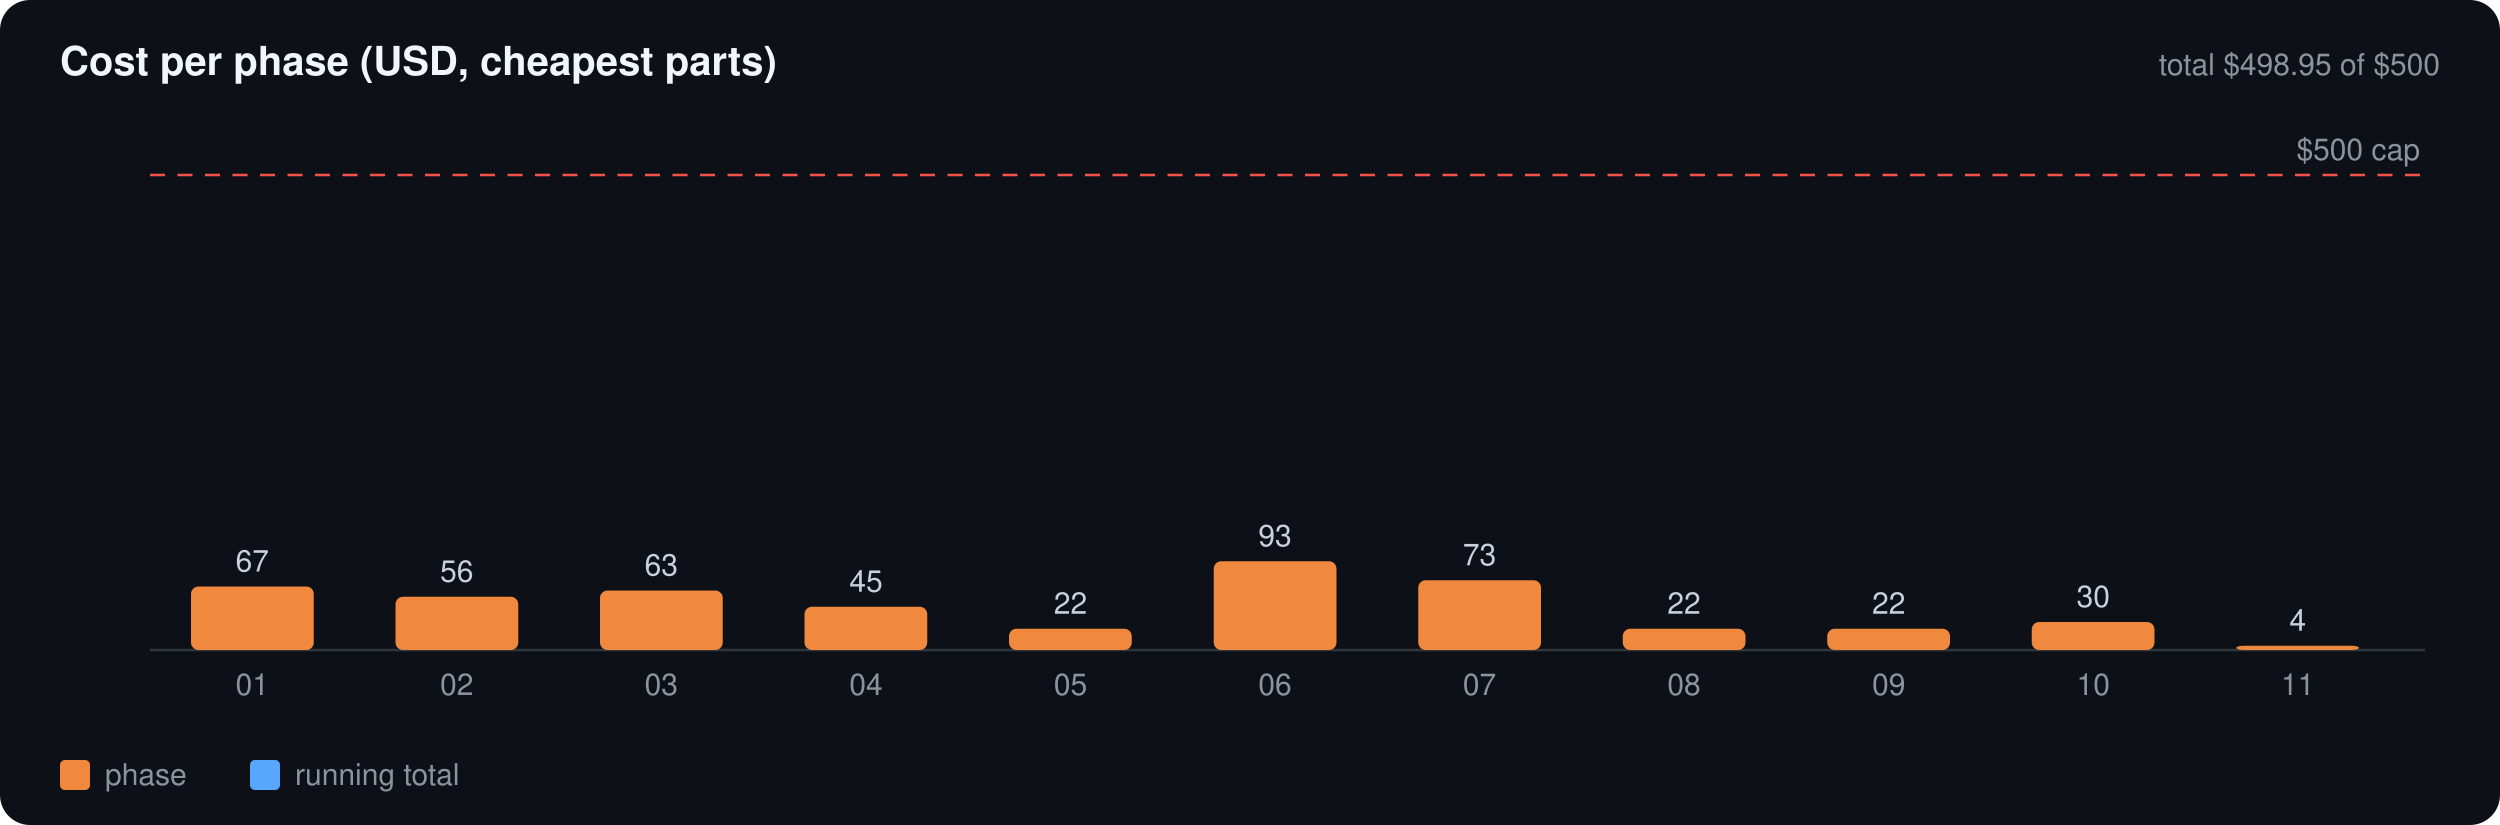
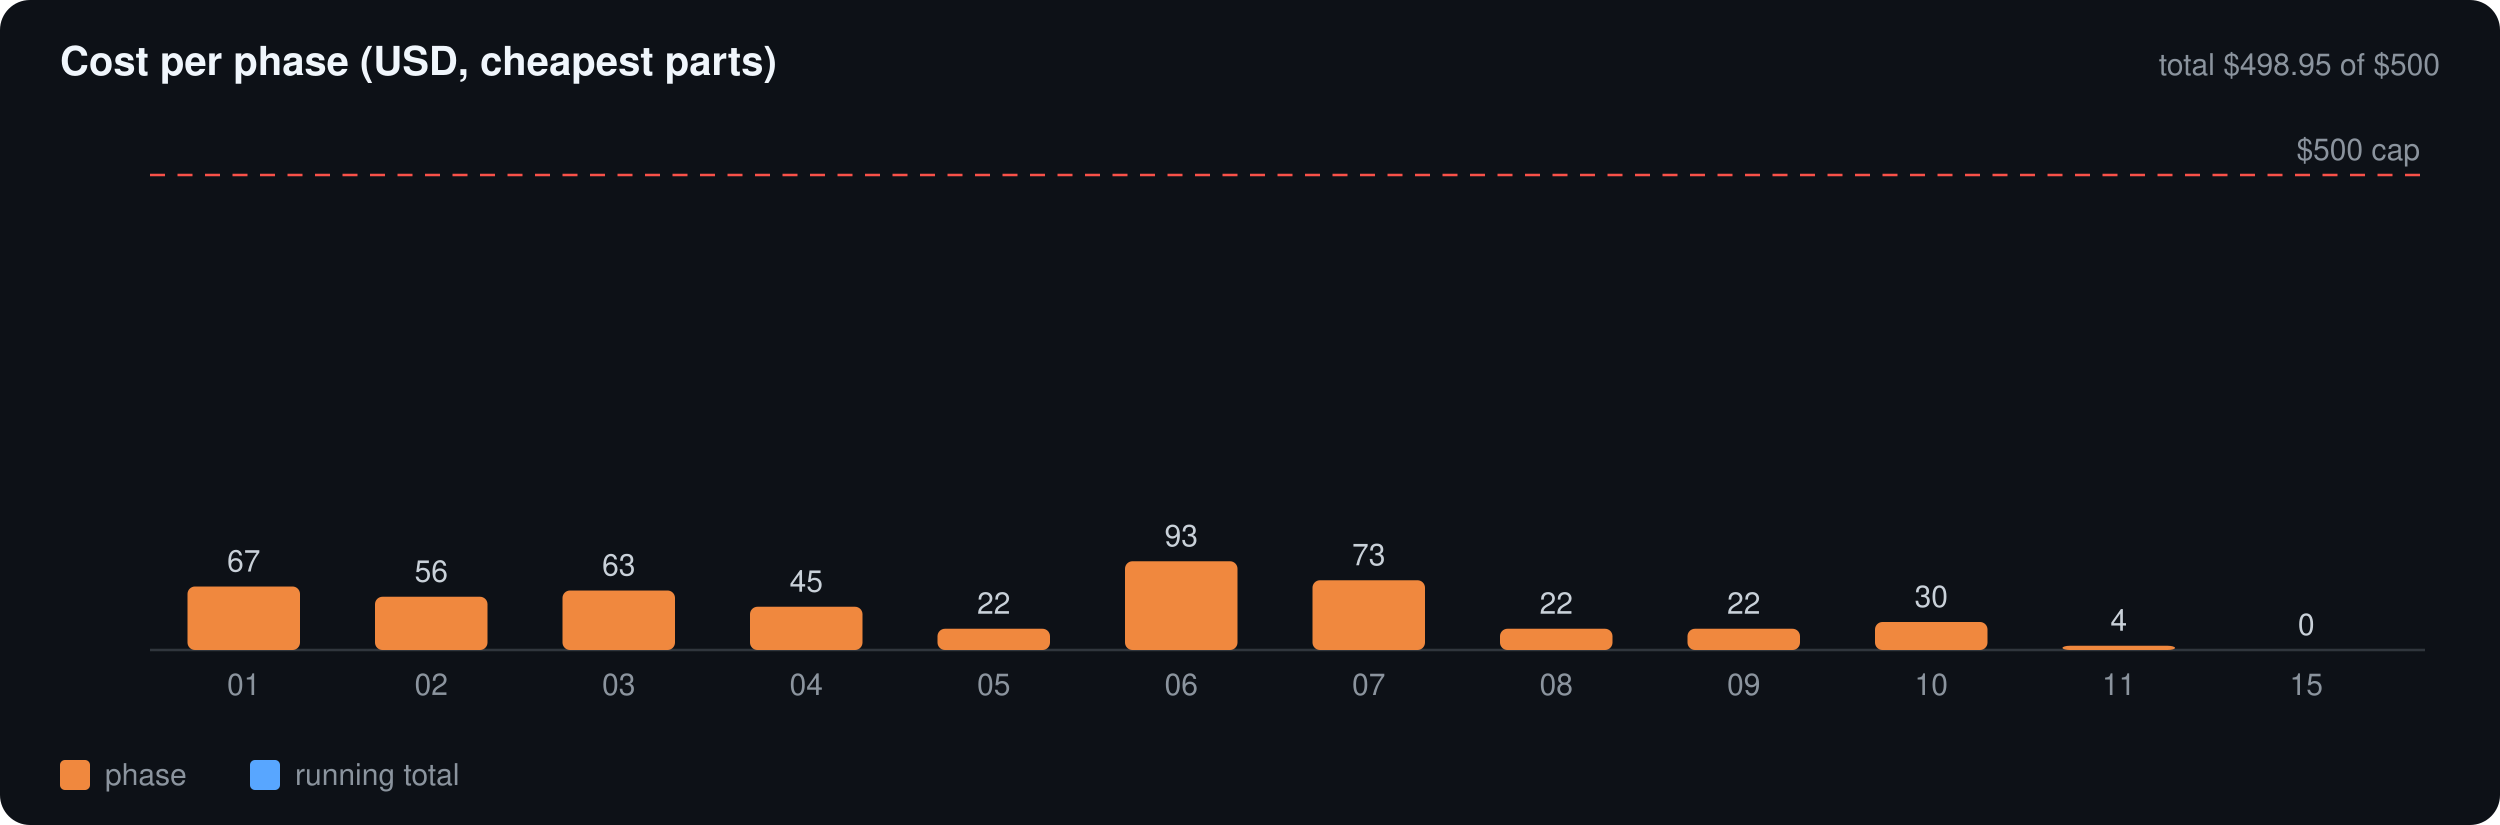
<svg xmlns="http://www.w3.org/2000/svg" viewBox="0 0 1000 330" font-family="Segoe UI,Helvetica,Arial,sans-serif">
  <style>.v{fill:#c9d1d9;font-size:12px;text-anchor:middle} .l{fill:#8b949e;font-size:12px;text-anchor:middle}
.t{fill:#f0f6fc;font-size:16px;font-weight:600} .s{fill:#8b949e;font-size:12px}</style>
  <rect width="1000" height="330" rx="12" fill="#0d1117" />
  <text class="t" x="24" y="30">Cost per phase (USD, cheapest parts)</text>
  <text class="s" x="976" y="30" text-anchor="end">total $498.95 of $500</text>
  <line x1="60" y1="70" x2="970" y2="70" stroke="#f85149" stroke-dasharray="6 5" />
  <text class="s" x="968" y="64" text-anchor="end">$500 cap</text>
  <line x1="60" y1="260" x2="970" y2="260" stroke="#30363d" />
-   <rect x="76.4" y="234.6" width="49.1" height="25.4" rx="3" fill="#f0883e">
+   <rect x="75.0" y="234.6" width="45.0" height="25.4" rx="3" fill="#f0883e">
    <animate attributeName="height" from="0" to="25.4" dur="1s" fill="freeze" />
    <animate attributeName="y" from="260" to="234.6" dur="1s" fill="freeze" />
  </rect>
-   <text x="100.9" y="228.6" class="v">67</text>
-   <text x="100.9" y="278" class="l">01</text>
-   <rect x="158.2" y="238.7" width="49.1" height="21.3" rx="3" fill="#f0883e">
+   <text x="97.5" y="228.6" class="v">67</text>
+   <text x="97.5" y="278" class="l">01</text>
+   <rect x="150.0" y="238.7" width="45.0" height="21.3" rx="3" fill="#f0883e">
    <animate attributeName="height" from="0" to="21.3" dur="1s" fill="freeze" />
    <animate attributeName="y" from="260" to="238.7" dur="1s" fill="freeze" />
  </rect>
-   <text x="182.7" y="232.7" class="v">56</text>
-   <text x="182.7" y="278" class="l">02</text>
-   <rect x="240.0" y="236.2" width="49.1" height="23.8" rx="3" fill="#f0883e">
+   <text x="172.5" y="232.7" class="v">56</text>
+   <text x="172.5" y="278" class="l">02</text>
+   <rect x="225.0" y="236.2" width="45.0" height="23.8" rx="3" fill="#f0883e">
    <animate attributeName="height" from="0" to="23.8" dur="1s" fill="freeze" />
    <animate attributeName="y" from="260" to="236.2" dur="1s" fill="freeze" />
  </rect>
-   <text x="264.5" y="230.2" class="v">63</text>
-   <text x="264.5" y="278" class="l">03</text>
-   <rect x="321.8" y="242.7" width="49.1" height="17.3" rx="3" fill="#f0883e">
+   <text x="247.5" y="230.2" class="v">63</text>
+   <text x="247.5" y="278" class="l">03</text>
+   <rect x="300.0" y="242.7" width="45.0" height="17.3" rx="3" fill="#f0883e">
    <animate attributeName="height" from="0" to="17.3" dur="1s" fill="freeze" />
    <animate attributeName="y" from="260" to="242.7" dur="1s" fill="freeze" />
  </rect>
-   <text x="346.4" y="236.7" class="v">45</text>
-   <text x="346.4" y="278" class="l">04</text>
-   <rect x="403.6" y="251.5" width="49.1" height="8.5" rx="3" fill="#f0883e">
+   <text x="322.5" y="236.7" class="v">45</text>
+   <text x="322.5" y="278" class="l">04</text>
+   <rect x="375.0" y="251.5" width="45.0" height="8.5" rx="3" fill="#f0883e">
    <animate attributeName="height" from="0" to="8.5" dur="1s" fill="freeze" />
    <animate attributeName="y" from="260" to="251.5" dur="1s" fill="freeze" />
  </rect>
-   <text x="428.2" y="245.5" class="v">22</text>
-   <text x="428.2" y="278" class="l">05</text>
-   <rect x="485.5" y="224.5" width="49.1" height="35.5" rx="3" fill="#f0883e">
+   <text x="397.5" y="245.5" class="v">22</text>
+   <text x="397.5" y="278" class="l">05</text>
+   <rect x="450.0" y="224.5" width="45.0" height="35.5" rx="3" fill="#f0883e">
    <animate attributeName="height" from="0" to="35.5" dur="1s" fill="freeze" />
    <animate attributeName="y" from="260" to="224.5" dur="1s" fill="freeze" />
  </rect>
-   <text x="510.0" y="218.5" class="v">93</text>
-   <text x="510.0" y="278" class="l">06</text>
-   <rect x="567.3" y="232.1" width="49.1" height="27.9" rx="3" fill="#f0883e">
+   <text x="472.5" y="218.5" class="v">93</text>
+   <text x="472.5" y="278" class="l">06</text>
+   <rect x="525.0" y="232.1" width="45.0" height="27.9" rx="3" fill="#f0883e">
    <animate attributeName="height" from="0" to="27.9" dur="1s" fill="freeze" />
    <animate attributeName="y" from="260" to="232.1" dur="1s" fill="freeze" />
  </rect>
-   <text x="591.8" y="226.1" class="v">73</text>
-   <text x="591.8" y="278" class="l">07</text>
-   <rect x="649.1" y="251.5" width="49.1" height="8.5" rx="3" fill="#f0883e">
+   <text x="547.5" y="226.1" class="v">73</text>
+   <text x="547.5" y="278" class="l">07</text>
+   <rect x="600.0" y="251.5" width="45.0" height="8.5" rx="3" fill="#f0883e">
    <animate attributeName="height" from="0" to="8.5" dur="1s" fill="freeze" />
    <animate attributeName="y" from="260" to="251.5" dur="1s" fill="freeze" />
  </rect>
-   <text x="673.6" y="245.5" class="v">22</text>
-   <text x="673.6" y="278" class="l">08</text>
-   <rect x="730.9" y="251.5" width="49.1" height="8.5" rx="3" fill="#f0883e">
+   <text x="622.5" y="245.5" class="v">22</text>
+   <text x="622.5" y="278" class="l">08</text>
+   <rect x="675.0" y="251.5" width="45.0" height="8.5" rx="3" fill="#f0883e">
    <animate attributeName="height" from="0" to="8.5" dur="1s" fill="freeze" />
    <animate attributeName="y" from="260" to="251.5" dur="1s" fill="freeze" />
  </rect>
-   <text x="755.5" y="245.5" class="v">22</text>
-   <text x="755.5" y="278" class="l">09</text>
-   <rect x="812.7" y="248.8" width="49.1" height="11.2" rx="3" fill="#f0883e">
+   <text x="697.5" y="245.5" class="v">22</text>
+   <text x="697.5" y="278" class="l">09</text>
+   <rect x="750.0" y="248.8" width="45.0" height="11.2" rx="3" fill="#f0883e">
    <animate attributeName="height" from="0" to="11.2" dur="1s" fill="freeze" />
    <animate attributeName="y" from="260" to="248.8" dur="1s" fill="freeze" />
  </rect>
-   <text x="837.3" y="242.8" class="v">30</text>
-   <text x="837.3" y="278" class="l">10</text>
-   <rect x="894.5" y="258.3" width="49.1" height="1.7" rx="3" fill="#f0883e">
+   <text x="772.5" y="242.8" class="v">30</text>
+   <text x="772.5" y="278" class="l">10</text>
+   <rect x="825.0" y="258.3" width="45.0" height="1.7" rx="3" fill="#f0883e">
    <animate attributeName="height" from="0" to="1.7" dur="1s" fill="freeze" />
    <animate attributeName="y" from="260" to="258.3" dur="1s" fill="freeze" />
  </rect>
-   <text x="919.1" y="252.3" class="v">4</text>
-   <text x="919.1" y="278" class="l">11</text>
-   <polyline points="100.9,234.6 182.7,213.3 264.5,189.5 346.4,172.2 428.2,163.7 510.0,128.2 591.8,100.3 673.6,91.8 755.5,83.3 837.3,72.1 919.1,70.4" fill="none" stroke="#58a6ff" stroke-width="2.5" stroke-dasharray="1200" stroke-dashoffset="1200">
+   <text x="847.5" y="252.3" class="v">4</text>
+   <text x="847.5" y="278" class="l">11</text>
+   <rect x="900.0" y="260.0" width="45.0" height="0.0" rx="3" fill="#f0883e">
+     <animate attributeName="height" from="0" to="0.0" dur="1s" fill="freeze" />
+     <animate attributeName="y" from="260" to="260.0" dur="1s" fill="freeze" />
+   </rect>
+   <text x="922.5" y="254.0" class="v">0</text>
+   <text x="922.5" y="278" class="l">15</text>
+   <polyline points="97.5,234.6 172.5,213.3 247.5,189.5 322.5,172.2 397.5,163.7 472.5,128.2 547.5,100.3 622.5,91.8 697.5,83.3 772.5,72.1 847.5,70.4 922.5,70.4" fill="none" stroke="#58a6ff" stroke-width="2.5" stroke-dasharray="1200" stroke-dashoffset="1200">
    <animate attributeName="stroke-dashoffset" from="1200" to="0" dur="2s" fill="freeze" />
  </polyline>
  <rect x="24" y="304" width="12" height="12" rx="2" fill="#f0883e" />
  <text class="s" x="42" y="314">phase</text>
  <rect x="100" y="304" width="12" height="12" rx="2" fill="#58a6ff" />
  <text class="s" x="118" y="314">running total</text>
</svg>
